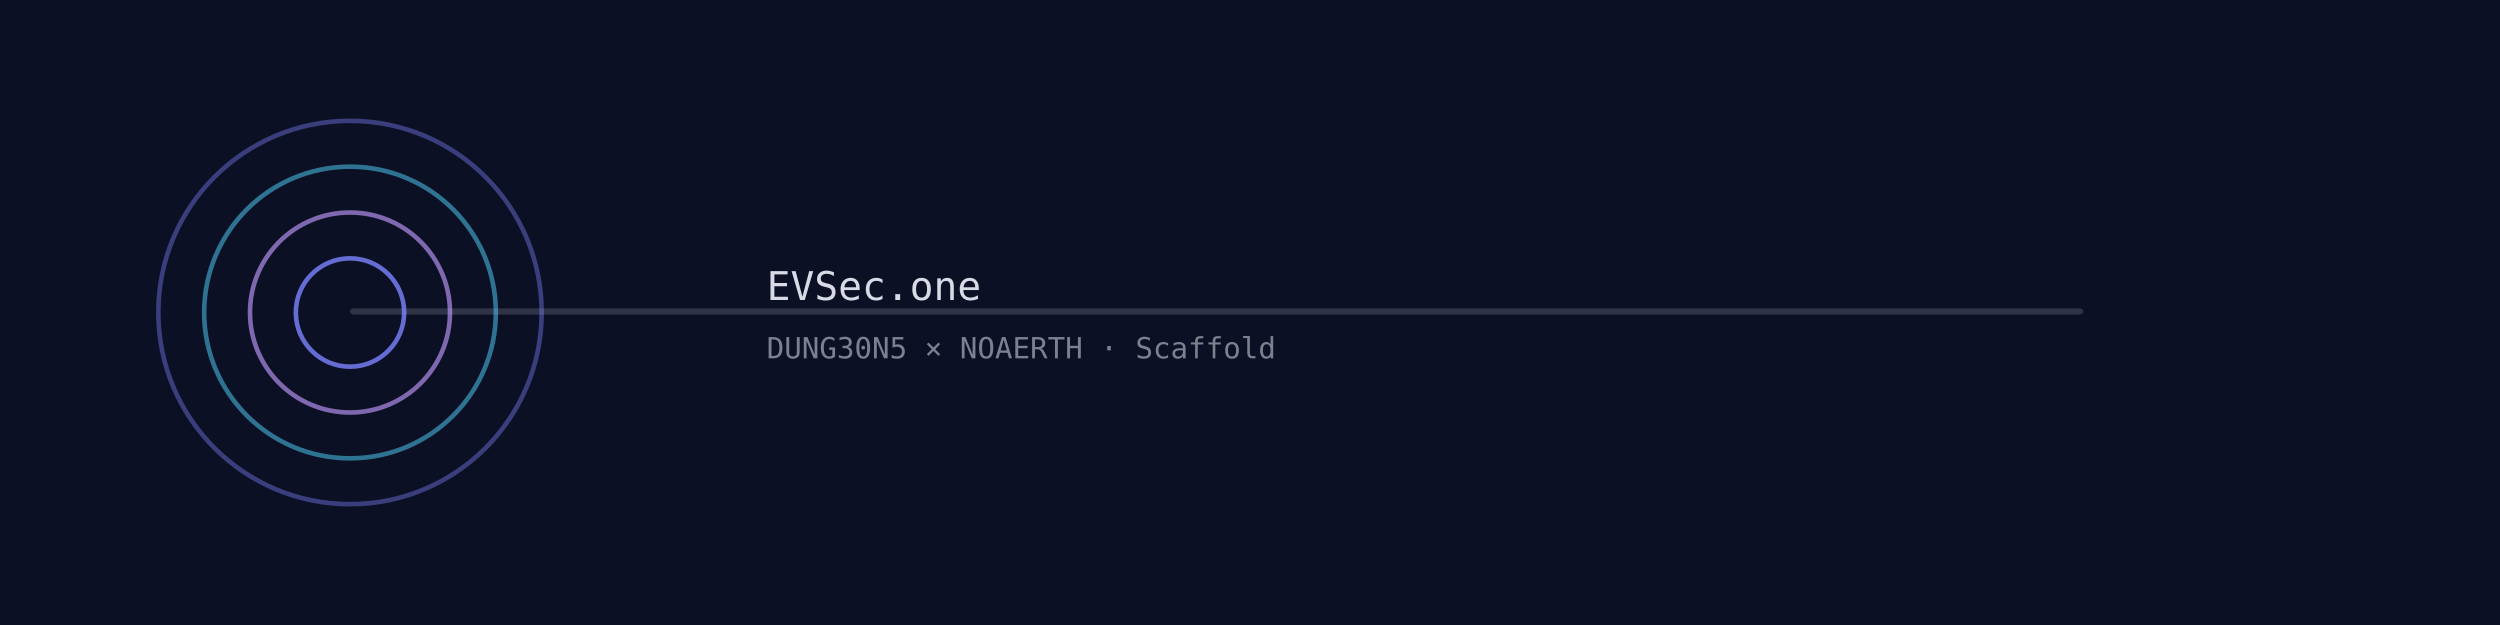
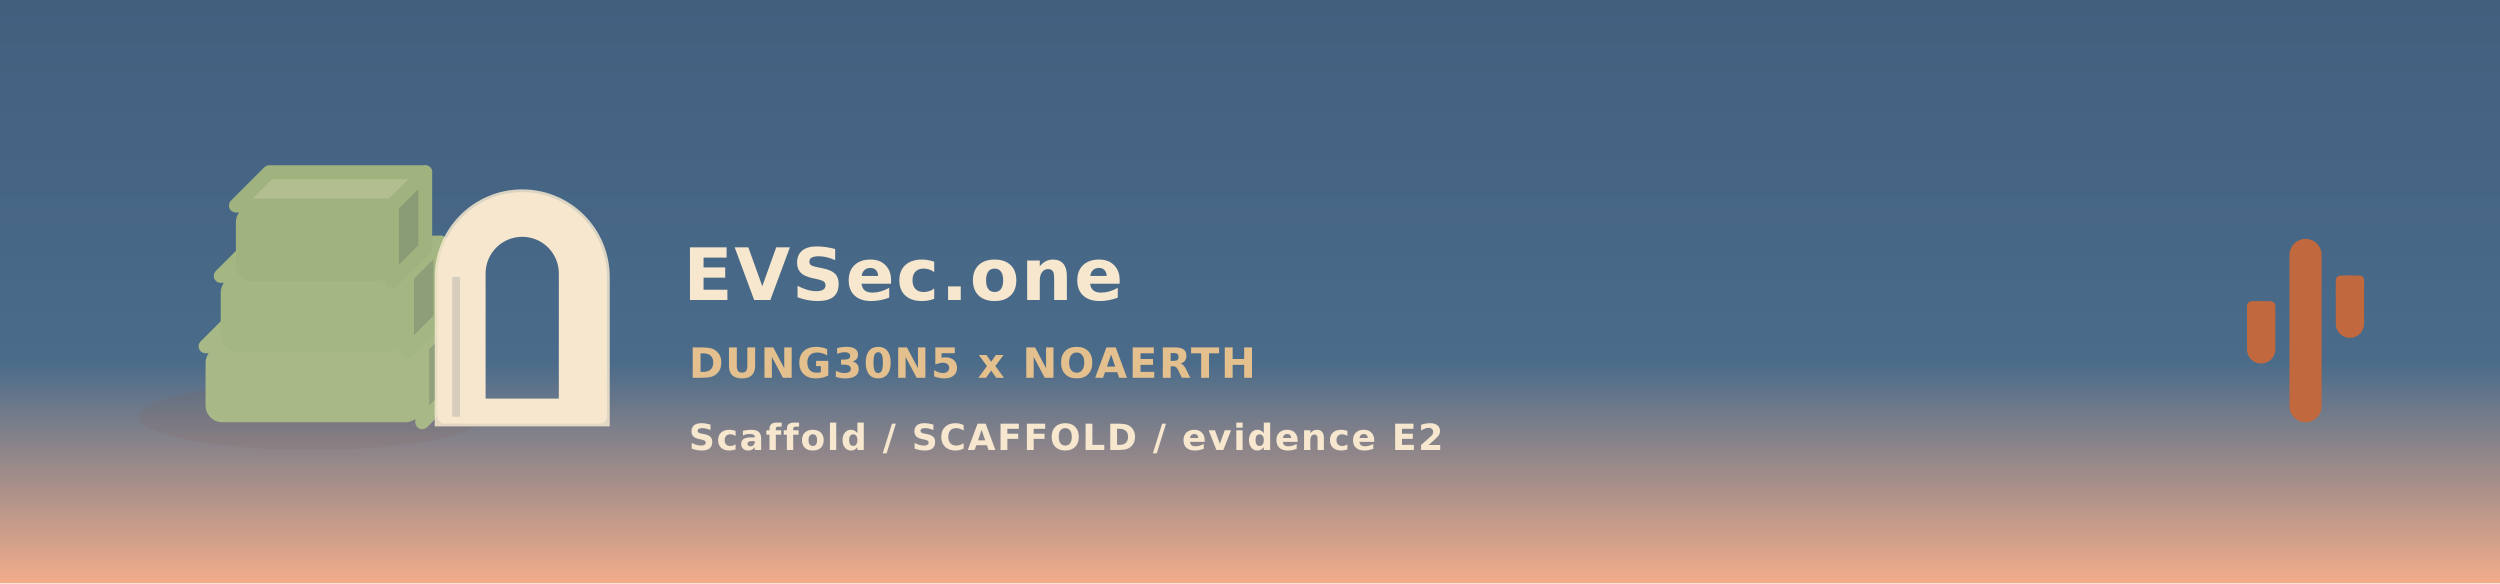
- <svg xmlns="http://www.w3.org/2000/svg" viewBox="0 0 1200 300" width="1200" height="300" role="img" aria-label="EVSec.one identity object">
-   <rect width="1200" height="300" fill="#0c1024" />
-   <defs>
-     <linearGradient id="gft" x1="0" y1="0" x2="1" y2="1">
-       <stop offset="0%" stop-color="#7c83ff" />
-       <stop offset="100%" stop-color="#b794f4" />
-     </linearGradient>
-   </defs>
-   <rect x="168.00" y="148.00" width="832.00" height="3.00" rx="2.00" fill="rgba(238,240,251,0.160)" opacity="1.00" />
-   <circle cx="168.00" cy="150.00" r="26.00" fill="none" stroke="rgba(124,131,255,0.800)" stroke-width="2.20" opacity="1.00" />
-   <circle cx="168.00" cy="150.00" r="48.00" fill="none" stroke="rgba(183,148,244,0.670)" stroke-width="2.20" opacity="1.00" />
-   <circle cx="168.00" cy="150.00" r="70.00" fill="none" stroke="rgba(76,201,240,0.540)" stroke-width="2.20" opacity="1.00" />
-   <circle cx="168.00" cy="150.00" r="92.00" fill="none" stroke="rgba(124,131,255,0.410)" stroke-width="2.20" opacity="1.00" />
-   <text x="368" y="144" font-family="ui-monospace,Menlo,monospace" font-size="19" fill="rgba(238,240,251,0.900)">EVSec.one</text>
-   <text x="368" y="172" font-family="ui-monospace,Menlo,monospace" font-size="14" fill="rgba(238,240,251,0.500)">DUNG30N5 × NOAERTH · Scaffold</text>
+ <svg xmlns="http://www.w3.org/2000/svg" width="900" height="210" viewBox="0 0 900 210" role="img" aria-label="EVSec.one - identity object">
+   <linearGradient id="skyf" x1="0" y1="0" x2="0" y2="1">
+     <stop offset="0" stop-color="#425f7e" />
+     <stop offset="0.62" stop-color="#4a6b8a" />
+     <stop offset="1" stop-color="#f3ad8a" />
+   </linearGradient>
+   <rect width="900" height="210" fill="url(#skyf)" />
+   <rect x="0" y="352" width="900" height="-142" fill="#e3c08d" />
+   <rect x="0" y="352" width="900" height="3" fill="#e6c596" />
+   <ellipse cx="112" cy="150" rx="62" ry="12" fill="rgba(138,90,68,0.11)" />
+   <path d="M74,124.67 L152,124.67 L164,112.67 L86,112.67 Z" fill="#bac297" stroke="#a9b887" stroke-width="5" stroke-linejoin="round" />
+   <path d="M152,124.67 L164,112.67 L164,140 L152,152 Z" fill="#91a07d" stroke="#a9b887" stroke-width="5" stroke-linejoin="round" />
+   <rect x="74" y="124.67" width="78" height="27.33" rx="6" fill="#a9b887" />
+   <path d="M79.46,99.33 L146.54,99.33 L158.54,87.33 L91.46,87.33 Z" fill="#b6c193" stroke="#a4b682" stroke-width="5" stroke-linejoin="round" />
+   <path d="M146.54,99.33 L158.54,87.33 L158.54,114.67 L146.54,126.67 Z" fill="#8d9e78" stroke="#a4b682" stroke-width="5" stroke-linejoin="round" />
+   <rect x="79.46" y="99.33" width="67.08" height="27.33" rx="6" fill="#a4b682" />
+   <path d="M84.92,74 L141.08,74 L153.08,62 L96.92,62 Z" fill="#b3be90" stroke="#a0b37e" stroke-width="5" stroke-linejoin="round" />
+   <path d="M141.08,74 L153.08,62 L153.08,89.33 L141.08,101.33 Z" fill="#899c75" stroke="#a0b37e" stroke-width="5" stroke-linejoin="round" />
+   <rect x="84.92" y="74" width="56.16" height="27.33" rx="6" fill="#a0b37e" />
+   <path d="M160,150 L160,99.68 A28,28 0 0 1 216,99.68 L216,150 Z M172.32,146 L172.32,98.43 A15.68,15.68 0 0 1 203.68,98.43 L203.68,146 Z" fill="#f6e7ce" fill-rule="evenodd" stroke="#f6e7ce" stroke-width="5" stroke-linejoin="round" />
+   <path d="M160,150 L160,99.68 A28,28 0 0 1 216,99.68 L216,150 Z" fill="none" stroke="#f6e7ce" stroke-width="7" stroke-linecap="round" opacity="0.85" />
+   <rect x="162.8" y="99.68" width="2.8" height="50.32" fill="#d7cdbc" />
+   <text x="246" y="108" font-family="Verdana,DejaVu Sans,sans-serif" font-size="26" font-weight="700" letter-spacing="0.6" fill="#f6e7ce" text-anchor="start">EVSec.one</text>
+   <text x="248" y="136" font-family="Verdana,DejaVu Sans,sans-serif" font-size="15" font-weight="700" letter-spacing="0.6" fill="#e3c08d" text-anchor="start">DUNG30N5 x NOAERTH</text>
+   <text x="248" y="162" font-family="Verdana,DejaVu Sans,sans-serif" font-size="13" font-weight="700" letter-spacing="0.6" fill="#f6e7ce" text-anchor="start">Scaffold  /  SCAFFOLD  /  evidence E2</text>
+   <rect x="824.22" y="86" width="11.56" height="66" rx="5.78" fill="#c1683f" />
+   <rect x="808.92" y="108.44" width="10.2" height="22.44" rx="5.1" fill="#c1683f" />
+   <rect x="808.92" y="108.44" width="10.2" height="6.6" rx="1.7" fill="#c1683f" />
+   <rect x="840.88" y="99.2" width="10.2" height="22.44" rx="5.1" fill="#c1683f" />
+   <rect x="840.88" y="99.2" width="10.2" height="6.6" rx="1.7" fill="#c1683f" />
</svg>
